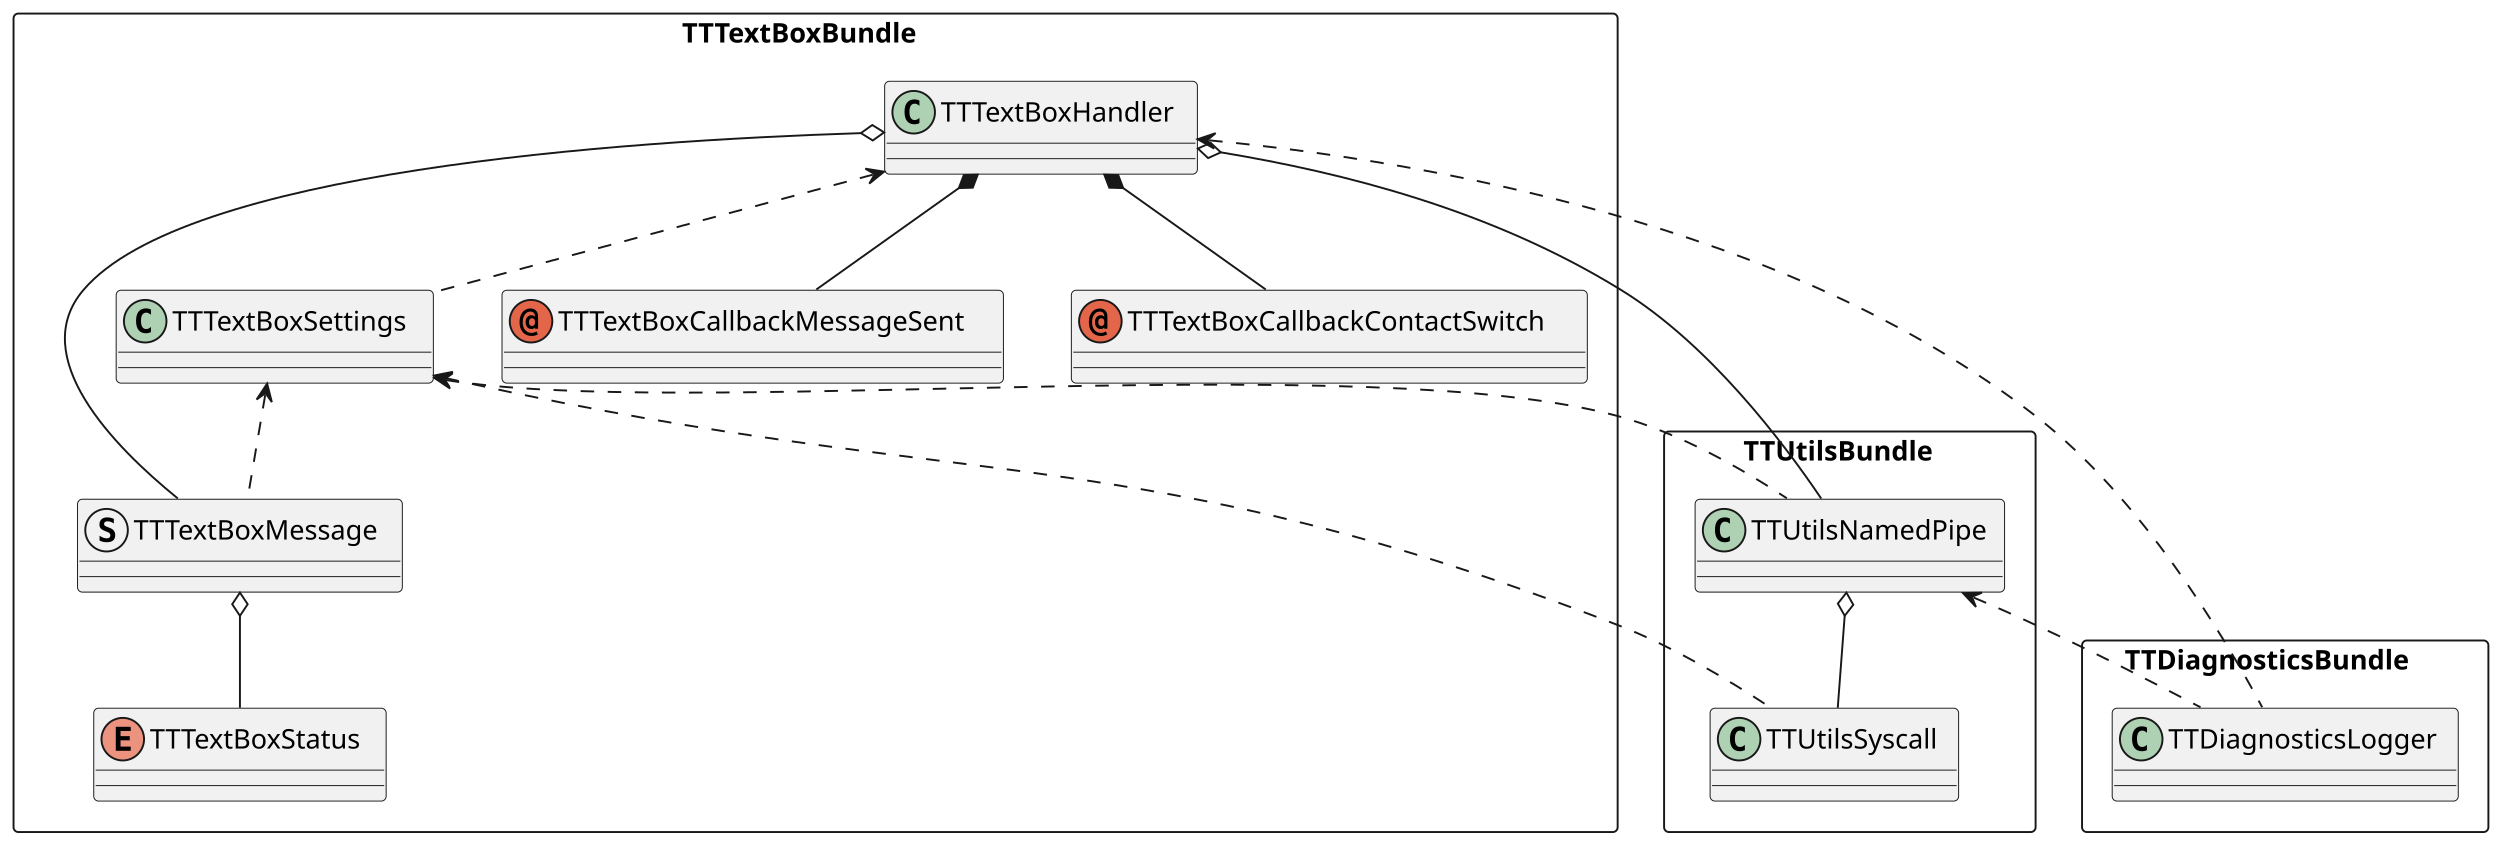
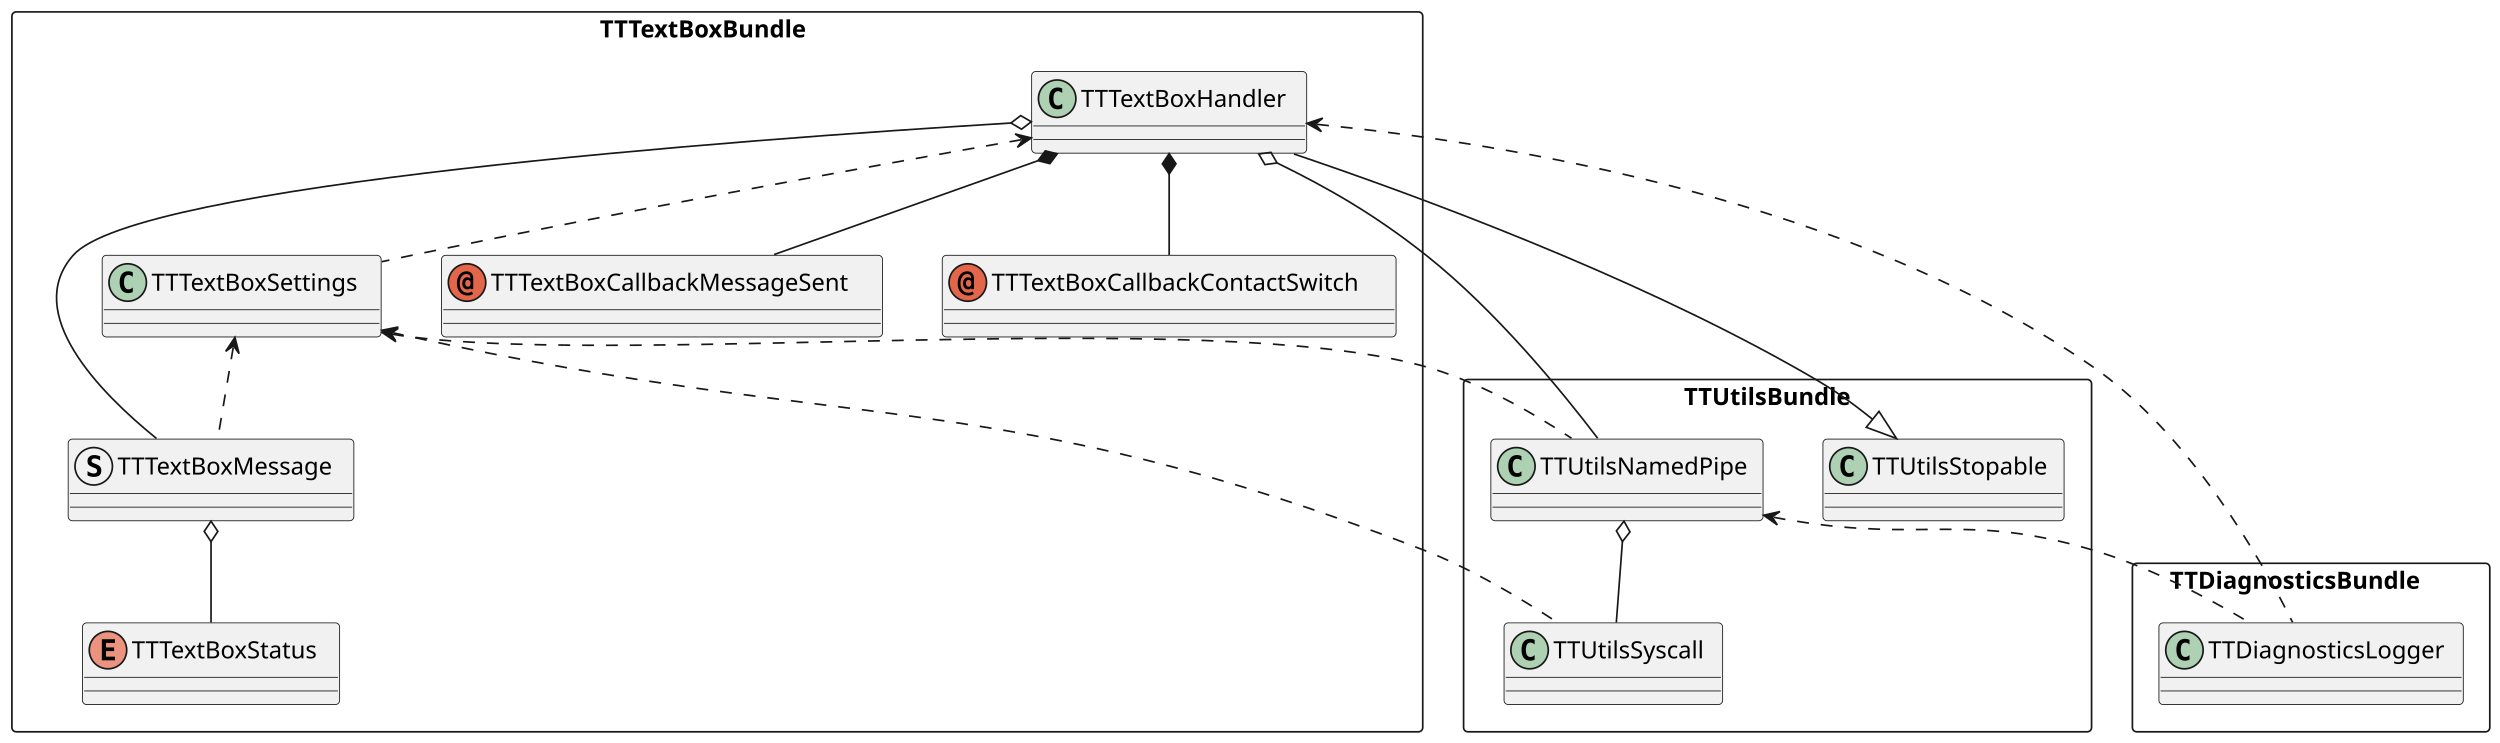
- <svg xmlns="http://www.w3.org/2000/svg" contentStyleType="text/css" height="436px" preserveAspectRatio="none" style="width:1292px;height:436px;background:#FFFFFF;" version="1.1" viewBox="0 0 1292 436" width="1292px" zoomAndPan="magnify">
+ <svg xmlns="http://www.w3.org/2000/svg" contentStyleType="text/css" height="436px" preserveAspectRatio="none" style="width:1469px;height:436px;background:#FFFFFF;" version="1.1" viewBox="0 0 1469 436" width="1469px" zoomAndPan="magnify">
  <defs />
  <g>
    <g id="cluster_TTTextBoxBundle">
      <rect fill="none" height="423" rx="2.5" ry="2.5" style="stroke:#181818;stroke-width:1.0;" width="829" x="7" y="7" />
      <text fill="#000000" font-family="sans-serif" font-size="14" font-weight="bold" lengthAdjust="spacing" textLength="138.106" x="352.447" y="21.995">TTTextBoxBundle</text>
    </g>
    <g id="cluster_TTDiagnosticsBundle">
-       <rect fill="none" height="99" rx="2.5" ry="2.5" style="stroke:#181818;stroke-width:1.0;" width="210" x="1076" y="331" />
-       <text fill="#000000" font-family="sans-serif" font-size="14" font-weight="bold" lengthAdjust="spacing" textLength="165.949" x="1098.025" y="345.995">TTDiagnosticsBundle</text>
+       <rect fill="none" height="99" rx="2.5" ry="2.5" style="stroke:#181818;stroke-width:1.0;" width="210" x="1253" y="331" />
+       <text fill="#000000" font-family="sans-serif" font-size="14" font-weight="bold" lengthAdjust="spacing" textLength="165.949" x="1275.025" y="345.995">TTDiagnosticsBundle</text>
    </g>
    <g id="cluster_TTUtilsBundle">
-       <rect fill="none" height="207" rx="2.5" ry="2.5" style="stroke:#181818;stroke-width:1.0;" width="192" x="860" y="223" />
-       <text fill="#000000" font-family="sans-serif" font-size="14" font-weight="bold" lengthAdjust="spacing" textLength="110.011" x="900.995" y="237.995">TTUtilsBundle</text>
+       <rect fill="none" height="207" rx="2.5" ry="2.5" style="stroke:#181818;stroke-width:1.0;" width="369" x="860" y="223" />
+       <text fill="#000000" font-family="sans-serif" font-size="14" font-weight="bold" lengthAdjust="spacing" textLength="110.011" x="989.495" y="237.995">TTUtilsBundle</text>
    </g>
    <g id="elem_TTTextBoxHandler">
-       <rect codeLine="2" fill="#F1F1F1" height="48" id="TTTextBoxHandler" rx="2.5" ry="2.5" style="stroke:#181818;stroke-width:0.5;" width="161.623" x="457.19" y="42" />
-       <ellipse cx="472.19" cy="58" fill="#ADD1B2" rx="11" ry="11" style="stroke:#181818;stroke-width:1.0;" />
-       <path d="M475.159,63.641 Q474.581,63.938 473.94,64.078 Q473.299,64.234 472.596,64.234 Q470.096,64.234 468.768,62.594 Q467.456,60.938 467.456,57.812 Q467.456,54.688 468.768,53.031 Q470.096,51.375 472.596,51.375 Q473.299,51.375 473.94,51.531 Q474.596,51.688 475.159,51.984 L475.159,54.703 Q474.534,54.125 473.94,53.859 Q473.346,53.578 472.721,53.578 Q471.377,53.578 470.69,54.656 Q470.002,55.719 470.002,57.812 Q470.002,59.906 470.69,60.984 Q471.377,62.047 472.721,62.047 Q473.346,62.047 473.94,61.781 Q474.534,61.5 475.159,60.922 L475.159,63.641 Z " fill="#000000" />
-       <text fill="#000000" font-family="sans-serif" font-size="14" lengthAdjust="spacing" textLength="129.623" x="486.19" y="62.847">TTTextBoxHandler</text>
-       <line style="stroke:#181818;stroke-width:0.5;" x1="458.19" x2="617.813" y1="74" y2="74" />
-       <line style="stroke:#181818;stroke-width:0.5;" x1="458.19" x2="617.813" y1="82" y2="82" />
+       <rect codeLine="2" fill="#F1F1F1" height="48" id="TTTextBoxHandler" rx="2.5" ry="2.5" style="stroke:#181818;stroke-width:0.5;" width="161.623" x="606.19" y="42" />
+       <ellipse cx="621.19" cy="58" fill="#ADD1B2" rx="11" ry="11" style="stroke:#181818;stroke-width:1.0;" />
+       <path d="M624.159,63.641 Q623.581,63.938 622.94,64.078 Q622.299,64.234 621.596,64.234 Q619.096,64.234 617.768,62.594 Q616.456,60.938 616.456,57.812 Q616.456,54.688 617.768,53.031 Q619.096,51.375 621.596,51.375 Q622.299,51.375 622.94,51.531 Q623.596,51.688 624.159,51.984 L624.159,54.703 Q623.534,54.125 622.94,53.859 Q622.346,53.578 621.721,53.578 Q620.378,53.578 619.69,54.656 Q619.003,55.719 619.003,57.812 Q619.003,59.906 619.69,60.984 Q620.378,62.047 621.721,62.047 Q622.346,62.047 622.94,61.781 Q623.534,61.5 624.159,60.922 L624.159,63.641 Z " fill="#000000" />
+       <text fill="#000000" font-family="sans-serif" font-size="14" lengthAdjust="spacing" textLength="129.623" x="635.19" y="62.847">TTTextBoxHandler</text>
+       <line style="stroke:#181818;stroke-width:0.5;" x1="607.19" x2="766.813" y1="74" y2="74" />
+       <line style="stroke:#181818;stroke-width:0.5;" x1="607.19" x2="766.813" y1="82" y2="82" />
    </g>
    <g id="elem_TTTextBoxMessage">
      <rect codeLine="3" fill="#F1F1F1" height="48" id="TTTextBoxMessage" rx="2.5" ry="2.5" style="stroke:#181818;stroke-width:0.5;" width="167.857" x="40.07" y="258" />
      <ellipse cx="55.07" cy="274" fill="#F1F1F1" rx="11" ry="11" style="stroke:#181818;stroke-width:1.0;" />
      <path d="M54.554,274.562 Q52.695,273.859 52.039,273.094 Q51.398,272.312 51.398,271 Q51.398,269.312 52.476,268.344 Q53.554,267.375 55.429,267.375 Q56.289,267.375 57.133,267.578 Q57.992,267.766 58.836,268.156 L58.836,270.547 Q58.054,269.984 57.226,269.703 Q56.414,269.406 55.617,269.406 Q54.742,269.406 54.258,269.766 Q53.789,270.125 53.789,270.781 Q53.789,271.297 54.133,271.641 Q54.476,271.969 55.57,272.375 L56.633,272.781 Q58.117,273.328 58.82,274.234 Q59.539,275.141 59.539,276.516 Q59.539,278.391 58.429,279.312 Q57.32,280.234 55.07,280.234 Q54.148,280.234 53.226,280.016 Q52.304,279.797 51.445,279.375 L51.445,276.844 Q52.414,277.531 53.336,277.875 Q54.258,278.219 55.148,278.219 Q56.054,278.219 56.554,277.812 Q57.054,277.391 57.054,276.656 Q57.054,276.094 56.711,275.688 Q56.383,275.266 55.758,275.016 L54.554,274.562 Z " fill="#000000" />
      <text fill="#000000" font-family="sans-serif" font-size="14" lengthAdjust="spacing" textLength="135.857" x="69.07" y="278.847">TTTextBoxMessage</text>
      <line style="stroke:#181818;stroke-width:0.5;" x1="41.07" x2="206.927" y1="290" y2="290" />
      <line style="stroke:#181818;stroke-width:0.5;" x1="41.07" x2="206.927" y1="298" y2="298" />
    </g>
    <g id="elem_TTTextBoxSettings">
      <rect codeLine="4" fill="#F1F1F1" height="48" id="TTTextBoxSettings" rx="2.5" ry="2.5" style="stroke:#181818;stroke-width:0.5;" width="163.92" x="60.04" y="150" />
      <ellipse cx="75.04" cy="166" fill="#ADD1B2" rx="11" ry="11" style="stroke:#181818;stroke-width:1.0;" />
      <path d="M78.009,171.641 Q77.431,171.938 76.79,172.078 Q76.149,172.234 75.446,172.234 Q72.946,172.234 71.618,170.594 Q70.306,168.938 70.306,165.812 Q70.306,162.688 71.618,161.031 Q72.946,159.375 75.446,159.375 Q76.149,159.375 76.79,159.531 Q77.446,159.688 78.009,159.984 L78.009,162.703 Q77.384,162.125 76.79,161.859 Q76.196,161.578 75.571,161.578 Q74.228,161.578 73.54,162.656 Q72.853,163.719 72.853,165.812 Q72.853,167.906 73.54,168.984 Q74.228,170.047 75.571,170.047 Q76.196,170.047 76.79,169.781 Q77.384,169.5 78.009,168.922 L78.009,171.641 Z " fill="#000000" />
      <text fill="#000000" font-family="sans-serif" font-size="14" lengthAdjust="spacing" textLength="131.92" x="89.04" y="170.847">TTTextBoxSettings</text>
      <line style="stroke:#181818;stroke-width:0.5;" x1="61.04" x2="222.96" y1="182" y2="182" />
      <line style="stroke:#181818;stroke-width:0.5;" x1="61.04" x2="222.96" y1="190" y2="190" />
    </g>
    <g id="elem_TTTextBoxStatus">
      <rect codeLine="5" fill="#F1F1F1" height="48" id="TTTextBoxStatus" rx="2.5" ry="2.5" style="stroke:#181818;stroke-width:0.5;" width="151.109" x="48.45" y="366" />
      <ellipse cx="63.45" cy="382" fill="#EB937F" rx="11" ry="11" style="stroke:#181818;stroke-width:1.0;" />
      <path d="M67.559,388 L59.841,388 L59.841,375.609 L67.559,375.609 L67.559,377.766 L62.294,377.766 L62.294,380.438 L67.059,380.438 L67.059,382.594 L62.294,382.594 L62.294,385.844 L67.559,385.844 L67.559,388 Z " fill="#000000" />
      <text fill="#000000" font-family="sans-serif" font-size="14" lengthAdjust="spacing" textLength="119.109" x="77.45" y="386.847">TTTextBoxStatus</text>
      <line style="stroke:#181818;stroke-width:0.5;" x1="49.45" x2="198.559" y1="398" y2="398" />
      <line style="stroke:#181818;stroke-width:0.5;" x1="49.45" x2="198.559" y1="406" y2="406" />
    </g>
    <g id="elem_TTTextBoxCallbackMessageSent">
      <rect codeLine="6" fill="#F1F1F1" height="48" id="TTTextBoxCallbackMessageSent" rx="2.5" ry="2.5" style="stroke:#181818;stroke-width:0.5;" width="259.124" x="259.44" y="150" />
      <ellipse cx="274.44" cy="166" fill="#E3664A" rx="11" ry="11" style="stroke:#181818;stroke-width:1.0;" />
      <path d="M276.518,166.469 Q276.518,165.531 276.096,165 Q275.674,164.469 274.924,164.469 Q274.19,164.469 273.768,165 Q273.362,165.531 273.362,166.469 Q273.362,167.422 273.768,167.953 Q274.19,168.484 274.924,168.484 Q275.674,168.484 276.096,167.953 Q276.518,167.422 276.518,166.469 Z M278.065,169.875 L276.44,169.875 L276.44,169.203 Q276.112,169.641 275.69,169.844 Q275.268,170.047 274.659,170.047 Q273.299,170.047 272.471,169.078 Q271.643,168.094 271.643,166.469 Q271.643,164.875 272.471,163.906 Q273.299,162.922 274.659,162.922 Q275.252,162.922 275.706,163.125 Q276.159,163.328 276.44,163.719 L276.44,163.375 Q276.44,162.25 275.815,161.641 Q275.19,161.016 274.049,161.016 Q272.331,161.016 271.237,162.547 Q270.143,164.062 270.143,166.5 Q270.143,169.047 271.393,170.547 Q272.659,172.047 274.768,172.047 Q275.424,172.047 276.049,171.859 Q276.674,171.672 277.252,171.281 L278.018,172.734 Q277.346,173.188 276.549,173.406 Q275.752,173.641 274.846,173.641 Q271.94,173.641 270.206,171.703 Q268.487,169.781 268.487,166.5 Q268.487,163.281 270.034,161.359 Q271.596,159.422 274.159,159.422 Q275.956,159.422 277.002,160.516 Q278.065,161.609 278.065,163.484 L278.065,169.875 Z " fill="#000000" />
      <text fill="#000000" font-family="sans-serif" font-size="14" lengthAdjust="spacing" textLength="227.124" x="288.44" y="170.847">TTTextBoxCallbackMessageSent</text>
      <line style="stroke:#181818;stroke-width:0.5;" x1="260.44" x2="517.564" y1="182" y2="182" />
      <line style="stroke:#181818;stroke-width:0.5;" x1="260.44" x2="517.564" y1="190" y2="190" />
    </g>
    <g id="elem_TTTextBoxCallbackContactSwitch">
      <rect codeLine="7" fill="#F1F1F1" height="48" id="TTTextBoxCallbackContactSwitch" rx="2.5" ry="2.5" style="stroke:#181818;stroke-width:0.5;" width="266.657" x="553.67" y="150" />
      <ellipse cx="568.67" cy="166" fill="#E3664A" rx="11" ry="11" style="stroke:#181818;stroke-width:1.0;" />
      <path d="M570.748,166.469 Q570.748,165.531 570.326,165 Q569.904,164.469 569.154,164.469 Q568.42,164.469 567.998,165 Q567.592,165.531 567.592,166.469 Q567.592,167.422 567.998,167.953 Q568.42,168.484 569.154,168.484 Q569.904,168.484 570.326,167.953 Q570.748,167.422 570.748,166.469 Z M572.295,169.875 L570.67,169.875 L570.67,169.203 Q570.342,169.641 569.92,169.844 Q569.498,170.047 568.889,170.047 Q567.529,170.047 566.701,169.078 Q565.873,168.094 565.873,166.469 Q565.873,164.875 566.701,163.906 Q567.529,162.922 568.889,162.922 Q569.482,162.922 569.936,163.125 Q570.389,163.328 570.67,163.719 L570.67,163.375 Q570.67,162.25 570.045,161.641 Q569.42,161.016 568.279,161.016 Q566.561,161.016 565.467,162.547 Q564.373,164.062 564.373,166.5 Q564.373,169.047 565.623,170.547 Q566.889,172.047 568.998,172.047 Q569.654,172.047 570.279,171.859 Q570.904,171.672 571.482,171.281 L572.248,172.734 Q571.576,173.188 570.779,173.406 Q569.982,173.641 569.076,173.641 Q566.17,173.641 564.436,171.703 Q562.717,169.781 562.717,166.5 Q562.717,163.281 564.264,161.359 Q565.826,159.422 568.389,159.422 Q570.186,159.422 571.232,160.516 Q572.295,161.609 572.295,163.484 L572.295,169.875 Z " fill="#000000" />
      <text fill="#000000" font-family="sans-serif" font-size="14" lengthAdjust="spacing" textLength="234.657" x="582.67" y="170.847">TTTextBoxCallbackContactSwitch</text>
      <line style="stroke:#181818;stroke-width:0.5;" x1="554.67" x2="819.327" y1="182" y2="182" />
      <line style="stroke:#181818;stroke-width:0.5;" x1="554.67" x2="819.327" y1="190" y2="190" />
    </g>
    <g id="elem_TTDiagnosticsLogger">
-       <rect codeLine="11" fill="#F1F1F1" height="48" id="TTDiagnosticsLogger" rx="2.5" ry="2.5" style="stroke:#181818;stroke-width:0.5;" width="178.85" x="1091.58" y="366" />
-       <ellipse cx="1106.58" cy="382" fill="#ADD1B2" rx="11" ry="11" style="stroke:#181818;stroke-width:1.0;" />
-       <path d="M1109.549,387.641 Q1108.971,387.938 1108.33,388.078 Q1107.689,388.234 1106.986,388.234 Q1104.486,388.234 1103.158,386.594 Q1101.846,384.938 1101.846,381.812 Q1101.846,378.688 1103.158,377.031 Q1104.486,375.375 1106.986,375.375 Q1107.689,375.375 1108.33,375.531 Q1108.986,375.688 1109.549,375.984 L1109.549,378.703 Q1108.924,378.125 1108.33,377.859 Q1107.736,377.578 1107.111,377.578 Q1105.767,377.578 1105.08,378.656 Q1104.392,379.719 1104.392,381.812 Q1104.392,383.906 1105.08,384.984 Q1105.767,386.047 1107.111,386.047 Q1107.736,386.047 1108.33,385.781 Q1108.924,385.5 1109.549,384.922 L1109.549,387.641 Z " fill="#000000" />
-       <text fill="#000000" font-family="sans-serif" font-size="14" lengthAdjust="spacing" textLength="146.85" x="1120.58" y="386.847">TTDiagnosticsLogger</text>
-       <line style="stroke:#181818;stroke-width:0.5;" x1="1092.58" x2="1269.43" y1="398" y2="398" />
-       <line style="stroke:#181818;stroke-width:0.5;" x1="1092.58" x2="1269.43" y1="406" y2="406" />
+       <rect codeLine="11" fill="#F1F1F1" height="48" id="TTDiagnosticsLogger" rx="2.5" ry="2.5" style="stroke:#181818;stroke-width:0.5;" width="178.85" x="1268.58" y="366" />
+       <ellipse cx="1283.58" cy="382" fill="#ADD1B2" rx="11" ry="11" style="stroke:#181818;stroke-width:1.0;" />
+       <path d="M1286.549,387.641 Q1285.971,387.938 1285.33,388.078 Q1284.689,388.234 1283.986,388.234 Q1281.486,388.234 1280.158,386.594 Q1278.846,384.938 1278.846,381.812 Q1278.846,378.688 1280.158,377.031 Q1281.486,375.375 1283.986,375.375 Q1284.689,375.375 1285.33,375.531 Q1285.986,375.688 1286.549,375.984 L1286.549,378.703 Q1285.924,378.125 1285.33,377.859 Q1284.736,377.578 1284.111,377.578 Q1282.767,377.578 1282.08,378.656 Q1281.392,379.719 1281.392,381.812 Q1281.392,383.906 1282.08,384.984 Q1282.767,386.047 1284.111,386.047 Q1284.736,386.047 1285.33,385.781 Q1285.924,385.5 1286.549,384.922 L1286.549,387.641 Z " fill="#000000" />
+       <text fill="#000000" font-family="sans-serif" font-size="14" lengthAdjust="spacing" textLength="146.85" x="1297.58" y="386.847">TTDiagnosticsLogger</text>
+       <line style="stroke:#181818;stroke-width:0.5;" x1="1269.58" x2="1446.43" y1="398" y2="398" />
+       <line style="stroke:#181818;stroke-width:0.5;" x1="1269.58" x2="1446.43" y1="406" y2="406" />
    </g>
    <g id="elem_TTUtilsSyscall">
      <rect codeLine="15" fill="#F1F1F1" height="48" id="TTUtilsSyscall" rx="2.5" ry="2.5" style="stroke:#181818;stroke-width:0.5;" width="128.435" x="883.78" y="366" />
      <ellipse cx="898.78" cy="382" fill="#ADD1B2" rx="11" ry="11" style="stroke:#181818;stroke-width:1.0;" />
      <path d="M901.749,387.641 Q901.171,387.938 900.53,388.078 Q899.889,388.234 899.186,388.234 Q896.686,388.234 895.358,386.594 Q894.046,384.938 894.046,381.812 Q894.046,378.688 895.358,377.031 Q896.686,375.375 899.186,375.375 Q899.889,375.375 900.53,375.531 Q901.186,375.688 901.749,375.984 L901.749,378.703 Q901.124,378.125 900.53,377.859 Q899.936,377.578 899.311,377.578 Q897.967,377.578 897.28,378.656 Q896.592,379.719 896.592,381.812 Q896.592,383.906 897.28,384.984 Q897.967,386.047 899.311,386.047 Q899.936,386.047 900.53,385.781 Q901.124,385.5 901.749,384.922 L901.749,387.641 Z " fill="#000000" />
      <text fill="#000000" font-family="sans-serif" font-size="14" lengthAdjust="spacing" textLength="96.435" x="912.78" y="386.847">TTUtilsSyscall</text>
      <line style="stroke:#181818;stroke-width:0.5;" x1="884.78" x2="1011.215" y1="398" y2="398" />
      <line style="stroke:#181818;stroke-width:0.5;" x1="884.78" x2="1011.215" y1="406" y2="406" />
    </g>
    <g id="elem_TTUtilsNamedPipe">
      <rect codeLine="16" fill="#F1F1F1" height="48" id="TTUtilsNamedPipe" rx="2.5" ry="2.5" style="stroke:#181818;stroke-width:0.5;" width="159.935" x="876.03" y="258" />
      <ellipse cx="891.03" cy="274" fill="#ADD1B2" rx="11" ry="11" style="stroke:#181818;stroke-width:1.0;" />
      <path d="M893.999,279.641 Q893.421,279.938 892.78,280.078 Q892.139,280.234 891.436,280.234 Q888.936,280.234 887.608,278.594 Q886.296,276.938 886.296,273.812 Q886.296,270.688 887.608,269.031 Q888.936,267.375 891.436,267.375 Q892.139,267.375 892.78,267.531 Q893.436,267.688 893.999,267.984 L893.999,270.703 Q893.374,270.125 892.78,269.859 Q892.186,269.578 891.561,269.578 Q890.217,269.578 889.53,270.656 Q888.842,271.719 888.842,273.812 Q888.842,275.906 889.53,276.984 Q890.217,278.047 891.561,278.047 Q892.186,278.047 892.78,277.781 Q893.374,277.5 893.999,276.922 L893.999,279.641 Z " fill="#000000" />
      <text fill="#000000" font-family="sans-serif" font-size="14" lengthAdjust="spacing" textLength="127.935" x="905.03" y="278.847">TTUtilsNamedPipe</text>
      <line style="stroke:#181818;stroke-width:0.5;" x1="877.03" x2="1034.965" y1="290" y2="290" />
      <line style="stroke:#181818;stroke-width:0.5;" x1="877.03" x2="1034.965" y1="298" y2="298" />
    </g>
+     <g id="elem_TTUtilsStopable">
+       <rect codeLine="17" fill="#F1F1F1" height="48" id="TTUtilsStopable" rx="2.5" ry="2.5" style="stroke:#181818;stroke-width:0.5;" width="141.71" x="1071.15" y="258" />
+       <ellipse cx="1086.15" cy="274" fill="#ADD1B2" rx="11" ry="11" style="stroke:#181818;stroke-width:1.0;" />
+       <path d="M1089.119,279.641 Q1088.541,279.938 1087.9,280.078 Q1087.259,280.234 1086.556,280.234 Q1084.056,280.234 1082.728,278.594 Q1081.416,276.938 1081.416,273.812 Q1081.416,270.688 1082.728,269.031 Q1084.056,267.375 1086.556,267.375 Q1087.259,267.375 1087.9,267.531 Q1088.556,267.688 1089.119,267.984 L1089.119,270.703 Q1088.494,270.125 1087.9,269.859 Q1087.306,269.578 1086.681,269.578 Q1085.338,269.578 1084.65,270.656 Q1083.963,271.719 1083.963,273.812 Q1083.963,275.906 1084.65,276.984 Q1085.338,278.047 1086.681,278.047 Q1087.306,278.047 1087.9,277.781 Q1088.494,277.5 1089.119,276.922 L1089.119,279.641 Z " fill="#000000" />
+       <text fill="#000000" font-family="sans-serif" font-size="14" lengthAdjust="spacing" textLength="109.71" x="1100.15" y="278.847">TTUtilsStopable</text>
+       <line style="stroke:#181818;stroke-width:0.5;" x1="1072.15" x2="1211.86" y1="290" y2="290" />
+       <line style="stroke:#181818;stroke-width:0.5;" x1="1072.15" x2="1211.86" y1="298" y2="298" />
+     </g>
+     <g id="link_TTTextBoxHandler_TTUtilsStopable">
+       <path codeLine="20" d="M760.33,90.48 C836.06,116.12 956.46,160.85 1053,215 C1074.81,227.23 1083.374,232.803 1100.344,246.403 " fill="none" id="TTTextBoxHandler-to-TTUtilsStopable" style="stroke:#181818;stroke-width:1.0;" />
+       <polygon fill="none" points="1114.39,257.66,1104.096,241.721,1096.592,251.085,1114.39,257.66" style="stroke:#181818;stroke-width:1.0;" />
+     </g>
    <g id="link_TTTextBoxHandler_TTTextBoxMessage">
-       <path codeLine="19" d="M444.916,68.801 C318.396,72.921 95.07,88.47 43,150 C13.89,184.39 58.19,230.26 91.88,257.6 " fill="none" id="TTTextBoxHandler-backto-TTTextBoxMessage" style="stroke:#181818;stroke-width:1.0;" />
-       <polygon fill="none" points="456.91,68.41,450.783,64.607,444.916,68.801,451.043,72.603,456.91,68.41" style="stroke:#181818;stroke-width:1.0;" />
+       <path codeLine="21" d="M594.012,72.283 C429.282,82.363 79.66,108.31 43,150 C13.16,183.93 58.02,230.16 91.95,257.65 " fill="none" id="TTTextBoxHandler-backto-TTTextBoxMessage" style="stroke:#181818;stroke-width:1.0;" />
+       <polygon fill="none" points="605.99,71.55,599.757,67.924,594.012,72.283,600.245,75.909,605.99,71.55" style="stroke:#181818;stroke-width:1.0;" />
    </g>
    <g id="link_TTTextBoxHandler_TTUtilsNamedPipe">
-       <path codeLine="20" d="M630.908,78.733 C694.288,89.243 770.78,108.44 838,150 C883.17,177.93 921.31,228.17 941.21,257.65 " fill="none" id="TTTextBoxHandler-backto-TTUtilsNamedPipe" style="stroke:#181818;stroke-width:1.0;" />
-       <polygon fill="none" points="619.07,76.77,624.335,81.698,630.908,78.733,625.644,73.805,619.07,76.77" style="stroke:#181818;stroke-width:1.0;" />
+       <path codeLine="22" d="M750.42,95.762 C780.72,110.582 807.87,126.13 838,150 C878.78,182.32 917.44,229.48 938.8,257.52 " fill="none" id="TTTextBoxHandler-backto-TTUtilsNamedPipe" style="stroke:#181818;stroke-width:1.0;" />
+       <polygon fill="none" points="739.64,90.49,743.272,96.719,750.42,95.762,746.787,89.533,739.64,90.49" style="stroke:#181818;stroke-width:1.0;" />
    </g>
    <g id="link_TTTextBoxHandler_TTTextBoxCallbackMessageSent">
-       <path codeLine="21" d="M495.521,97.215 C470.761,114.825 446.68,131.97 421.88,149.61 " fill="none" id="TTTextBoxHandler-backto-TTTextBoxCallbackMessageSent" style="stroke:#181818;stroke-width:1.0;" />
-       <polygon fill="#181818" points="505.3,90.26,498.092,90.478,495.521,97.215,502.729,96.997,505.3,90.26" style="stroke:#181818;stroke-width:1.0;" />
+       <path codeLine="23" d="M609.924,94.412 C560.474,112.002 504.33,131.98 454.86,149.57 " fill="none" id="TTTextBoxHandler-backto-TTTextBoxCallbackMessageSent" style="stroke:#181818;stroke-width:1.0;" />
+       <polygon fill="#181818" points="621.23,90.39,614.236,88.632,609.924,94.412,616.918,96.169,621.23,90.39" style="stroke:#181818;stroke-width:1.0;" />
    </g>
    <g id="link_TTTextBoxHandler_TTTextBoxCallbackContactSwitch">
-       <path codeLine="22" d="M580.479,97.215 C605.239,114.825 629.32,131.97 654.12,149.61 " fill="none" id="TTTextBoxHandler-backto-TTTextBoxCallbackContactSwitch" style="stroke:#181818;stroke-width:1.0;" />
-       <polygon fill="#181818" points="570.7,90.26,573.271,96.997,580.479,97.215,577.908,90.478,570.7,90.26" style="stroke:#181818;stroke-width:1.0;" />
+       <path codeLine="24" d="M687,102.26 C687,119.94 687,132.13 687,149.79 " fill="none" id="TTTextBoxHandler-backto-TTTextBoxCallbackContactSwitch" style="stroke:#181818;stroke-width:1.0;" />
+       <polygon fill="#181818" points="687,90.26,683,96.26,687,102.26,691,96.26,687,90.26" style="stroke:#181818;stroke-width:1.0;" />
    </g>
    <g id="link_TTTextBoxHandler_TTDiagnosticsLogger">
-       <path codeLine="23" d="M624.883,72.522 C733.743,82.952 922.64,114.73 1052,215 C1106.69,257.39 1149.4,328.73 1169.11,365.51 " fill="none" id="TTTextBoxHandler-backto-TTDiagnosticsLogger" style="stroke:#181818;stroke-width:1.0;stroke-dasharray:7.0,7.0;" />
-       <polygon fill="#181818" points="618.91,71.95,627.487,76.79,623.887,72.427,628.25,68.827,618.91,71.95" style="stroke:#181818;stroke-width:1.0;" />
+       <path codeLine="25" d="M773.891,73.079 C886.341,84.179 1086.14,116.75 1229,215 C1286.48,254.53 1328.39,328.13 1347.12,365.67 " fill="none" id="TTTextBoxHandler-backto-TTDiagnosticsLogger" style="stroke:#181818;stroke-width:1.0;stroke-dasharray:7.0,7.0;" />
+       <polygon fill="#181818" points="767.92,72.49,776.484,77.355,772.896,72.981,777.269,69.393,767.92,72.49" style="stroke:#181818;stroke-width:1.0;" />
    </g>
    <g id="link_TTTextBoxHandler_TTTextBoxSettings">
-       <path codeLine="24" d="M451.114,90.261 C383.224,108.431 292.58,132.69 224.34,150.96 " fill="none" id="TTTextBoxHandler-backto-TTTextBoxSettings" style="stroke:#181818;stroke-width:1.0;stroke-dasharray:7.0,7.0;" />
-       <polygon fill="#181818" points="456.91,88.71,447.182,87.173,452.08,90.003,449.25,94.901,456.91,88.71" style="stroke:#181818;stroke-width:1.0;" />
+       <path codeLine="26" d="M600.101,82.102 C510.761,97.852 368.76,123.61 242,150 C236.24,151.2 230.31,152.47 224.34,153.78 " fill="none" id="TTTextBoxHandler-backto-TTTextBoxSettings" style="stroke:#181818;stroke-width:1.0;stroke-dasharray:7.0,7.0;" />
+       <polygon fill="#181818" points="606.01,81.06,596.452,78.683,601.086,81.928,597.841,86.562,606.01,81.06" style="stroke:#181818;stroke-width:1.0;" />
    </g>
    <g id="link_TTTextBoxSettings_TTUtilsSyscall">
-       <path codeLine="25" d="M230.222,195.393 C236.192,196.743 236.26,196.74 242,198 C505.47,256.02 584.47,225.45 836,323 C864.2,333.94 893.56,351.51 915.15,365.77 " fill="none" id="TTTextBoxSettings-backto-TTUtilsSyscall" style="stroke:#181818;stroke-width:1.0;stroke-dasharray:7.0,7.0;" />
+       <path codeLine="27" d="M230.222,195.393 C236.192,196.743 236.26,196.74 242,198 C505.47,256.02 584.47,225.45 836,323 C864.2,333.94 893.56,351.51 915.15,365.77 " fill="none" id="TTTextBoxSettings-backto-TTUtilsSyscall" style="stroke:#181818;stroke-width:1.0;stroke-dasharray:7.0,7.0;" />
      <polygon fill="#181818" points="224.37,194.07,232.266,199.957,229.247,195.173,234.031,192.154,224.37,194.07" style="stroke:#181818;stroke-width:1.0;" />
    </g>
    <g id="link_TTTextBoxSettings_TTUtilsNamedPipe">
-       <path codeLine="26" d="M230.348,196.348 C236.268,197.398 236.26,197.26 242,198 C372.98,214.77 708.58,180.32 836,215 C867.77,223.65 900.29,242.26 923.45,257.52 " fill="none" id="TTTextBoxSettings-backto-TTUtilsNamedPipe" style="stroke:#181818;stroke-width:1.0;stroke-dasharray:7.0,7.0;" />
+       <path codeLine="28" d="M230.348,196.348 C236.268,197.398 236.26,197.26 242,198 C372.98,214.77 708.58,180.32 836,215 C867.77,223.65 900.29,242.26 923.45,257.52 " fill="none" id="TTTextBoxSettings-backto-TTUtilsNamedPipe" style="stroke:#181818;stroke-width:1.0;stroke-dasharray:7.0,7.0;" />
      <polygon fill="#181818" points="224.44,195.3,232.603,200.81,229.363,196.173,234,192.933,224.44,195.3" style="stroke:#181818;stroke-width:1.0;" />
    </g>
    <g id="link_TTTextBoxSettings_TTTextBoxMessage">
-       <path codeLine="27" d="M137.046,204.175 C134.046,221.855 130.94,240.13 127.94,257.79 " fill="none" id="TTTextBoxSettings-backto-TTTextBoxMessage" style="stroke:#181818;stroke-width:1.0;stroke-dasharray:7.0,7.0;" />
+       <path codeLine="29" d="M137.046,204.175 C134.046,221.855 130.94,240.13 127.94,257.79 " fill="none" id="TTTextBoxSettings-backto-TTTextBoxMessage" style="stroke:#181818;stroke-width:1.0;stroke-dasharray:7.0,7.0;" />
      <polygon fill="#181818" points="138.05,198.26,132.601,206.464,137.214,203.19,140.488,207.802,138.05,198.26" style="stroke:#181818;stroke-width:1.0;" />
    </g>
    <g id="link_TTTextBoxMessage_TTTextBoxStatus">
-       <path codeLine="28" d="M124,318.26 C124,335.94 124,348.13 124,365.79 " fill="none" id="TTTextBoxMessage-backto-TTTextBoxStatus" style="stroke:#181818;stroke-width:1.0;" />
+       <path codeLine="30" d="M124,318.26 C124,335.94 124,348.13 124,365.79 " fill="none" id="TTTextBoxMessage-backto-TTTextBoxStatus" style="stroke:#181818;stroke-width:1.0;" />
      <polygon fill="none" points="124,306.26,120,312.26,124,318.26,128,312.26,124,306.26" style="stroke:#181818;stroke-width:1.0;" />
    </g>
    <g id="link_TTUtilsNamedPipe_TTUtilsSyscall">
-       <path codeLine="29" d="M953.34,318.226 C952.01,335.906 951.08,348.13 949.75,365.79 " fill="none" id="TTUtilsNamedPipe-backto-TTUtilsSyscall" style="stroke:#181818;stroke-width:1.0;" />
+       <path codeLine="31" d="M953.34,318.226 C952.01,335.906 951.08,348.13 949.75,365.79 " fill="none" id="TTUtilsNamedPipe-backto-TTUtilsSyscall" style="stroke:#181818;stroke-width:1.0;" />
      <polygon fill="none" points="954.24,306.26,949.801,311.943,953.34,318.226,957.779,312.543,954.24,306.26" style="stroke:#181818;stroke-width:1.0;" />
    </g>
    <g id="link_TTUtilsNamedPipe_TTDiagnosticsLogger">
-       <path codeLine="30" d="M1019.971,308.827 C1032.451,314.077 1039.96,317.42 1052,323 C1080.76,336.32 1112.46,352.52 1137.24,365.53 " fill="none" id="TTUtilsNamedPipe-backto-TTDiagnosticsLogger" style="stroke:#181818;stroke-width:1.0;stroke-dasharray:7.0,7.0;" />
-       <polygon fill="#181818" points="1014.44,306.5,1021.185,313.677,1019.049,308.439,1024.287,306.303,1014.44,306.5" style="stroke:#181818;stroke-width:1.0;" />
+       <path codeLine="32" d="M1042.194,303.933 C1048.164,305.123 1048.22,305.05 1054,306 C1131.1,318.73 1154.01,301.04 1229,323 C1261.96,332.65 1296.44,350.77 1321.46,365.59 " fill="none" id="TTUtilsNamedPipe-backto-TTDiagnosticsLogger" style="stroke:#181818;stroke-width:1.0;stroke-dasharray:7.0,7.0;" />
+       <polygon fill="#181818" points="1036.31,302.76,1044.354,308.442,1041.214,303.737,1045.918,300.596,1036.31,302.76" style="stroke:#181818;stroke-width:1.0;" />
    </g>
  </g>
</svg>
